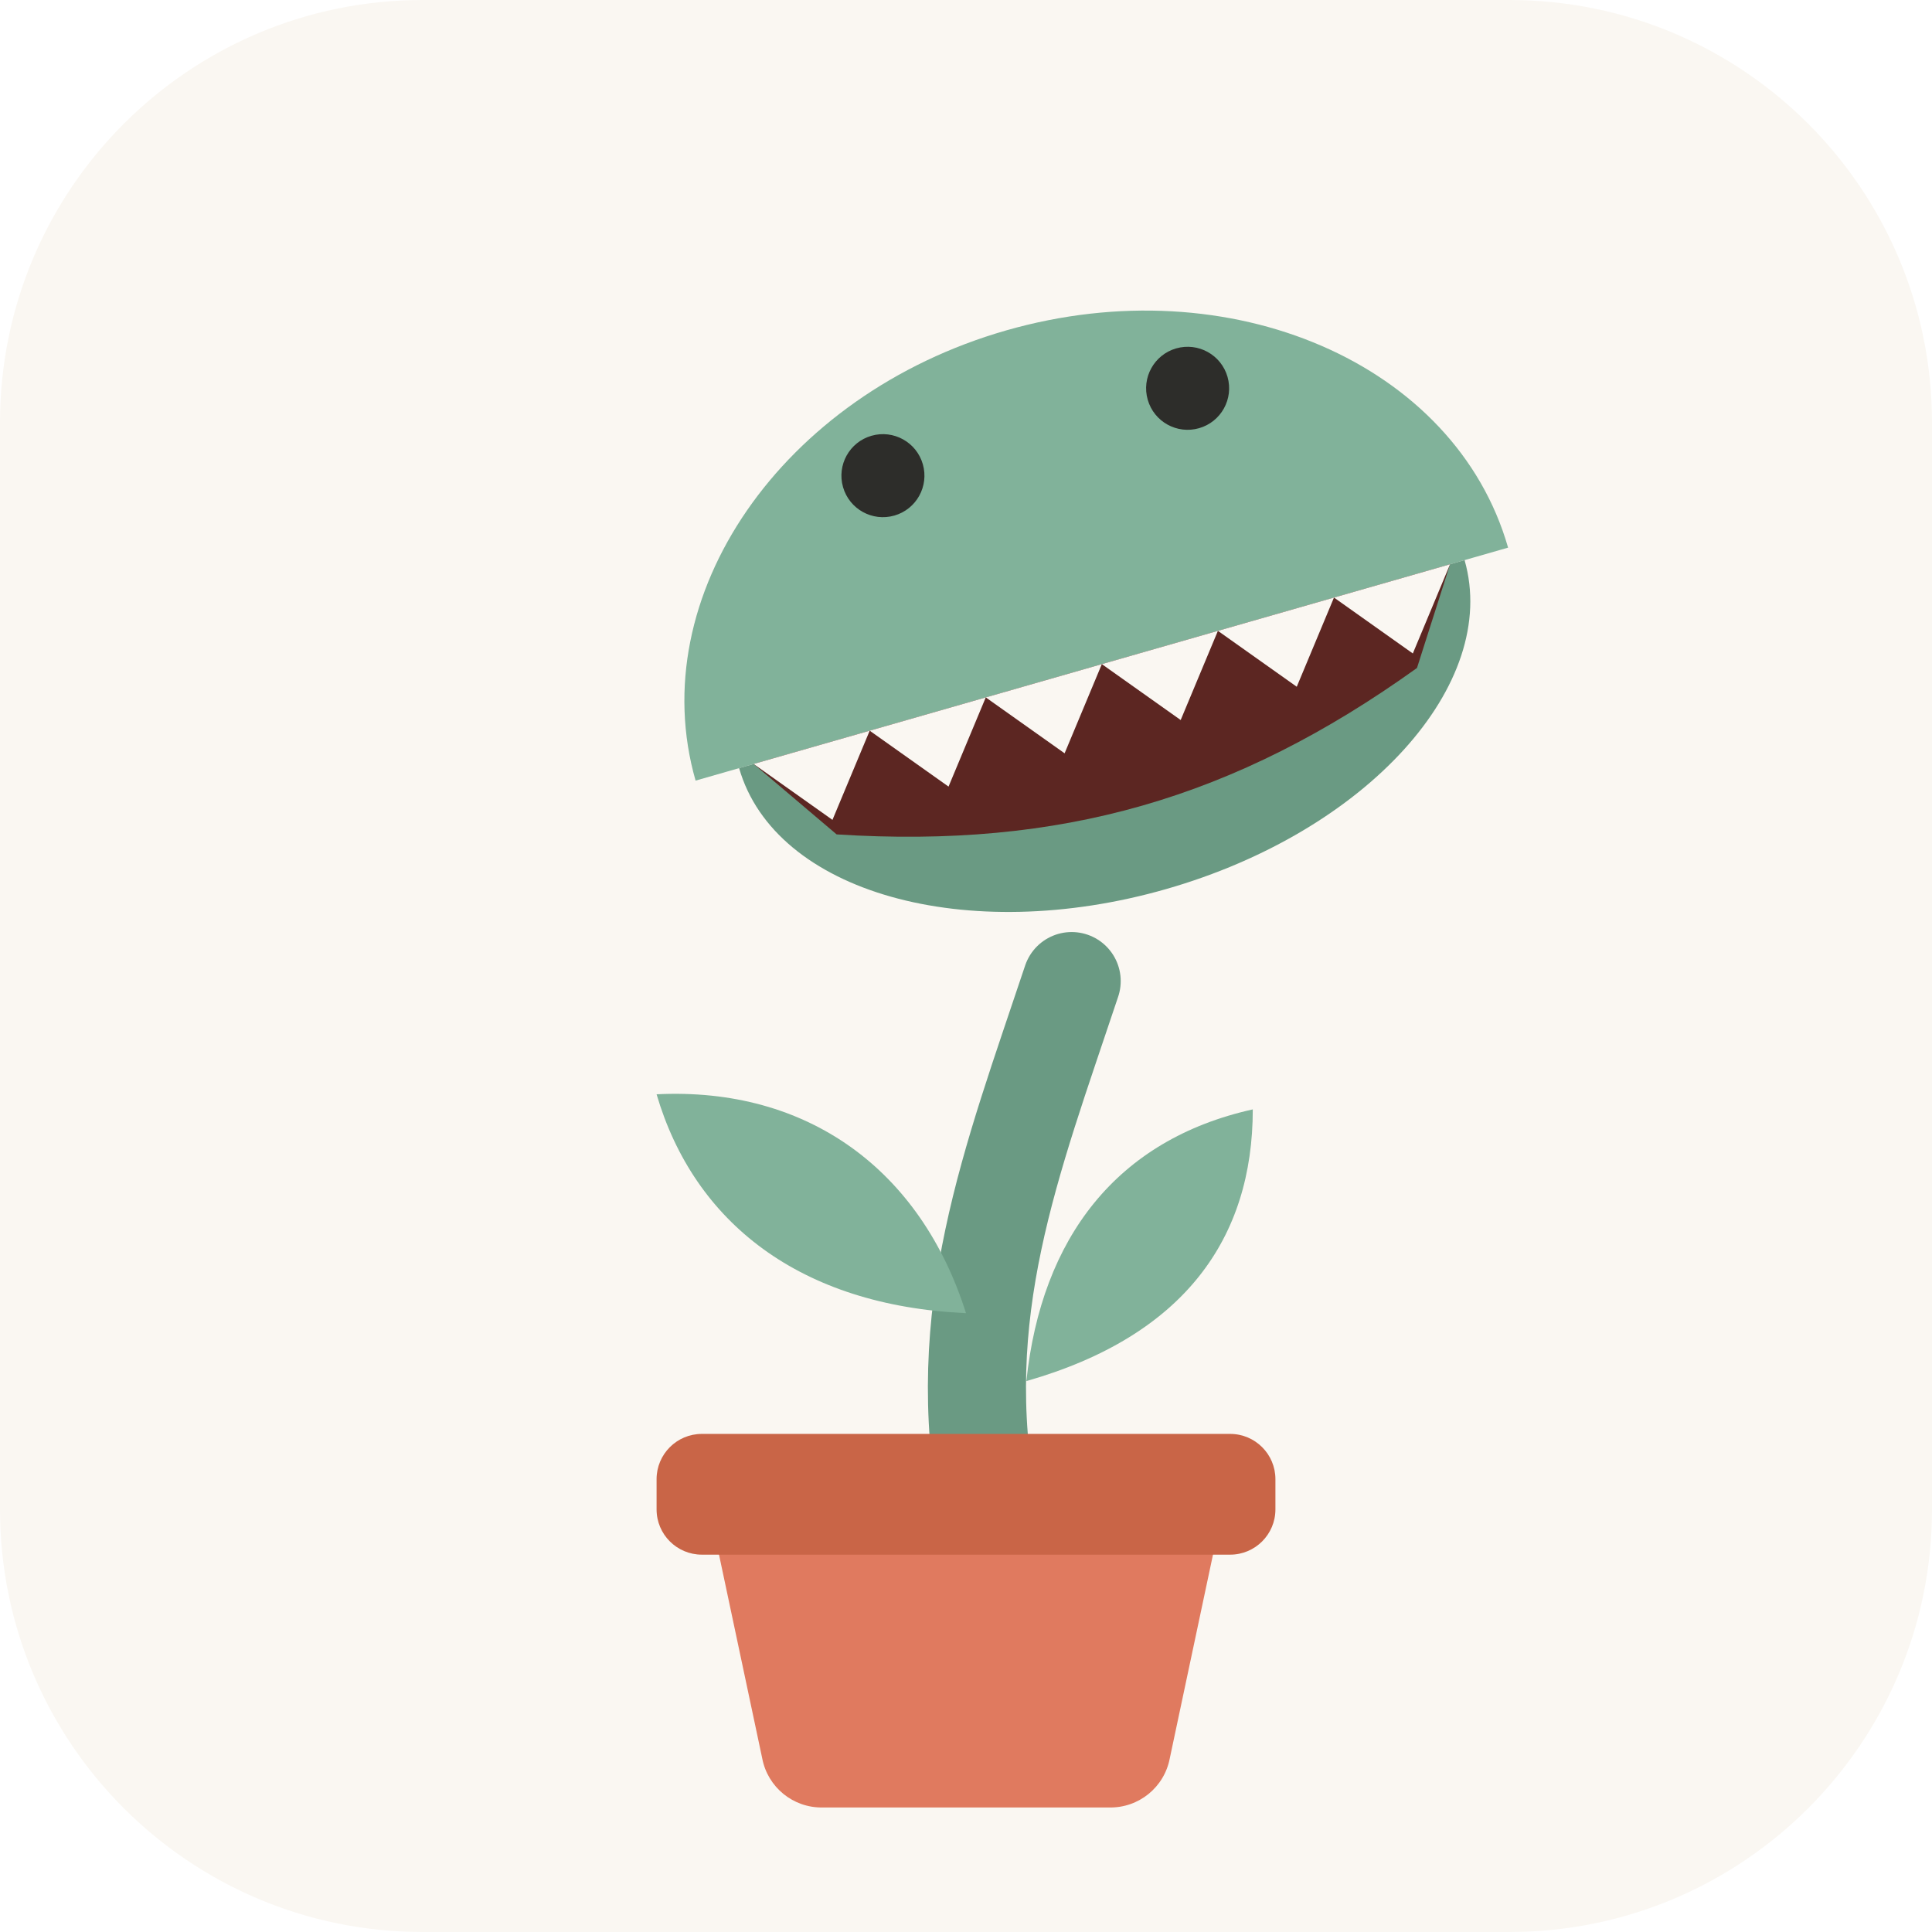
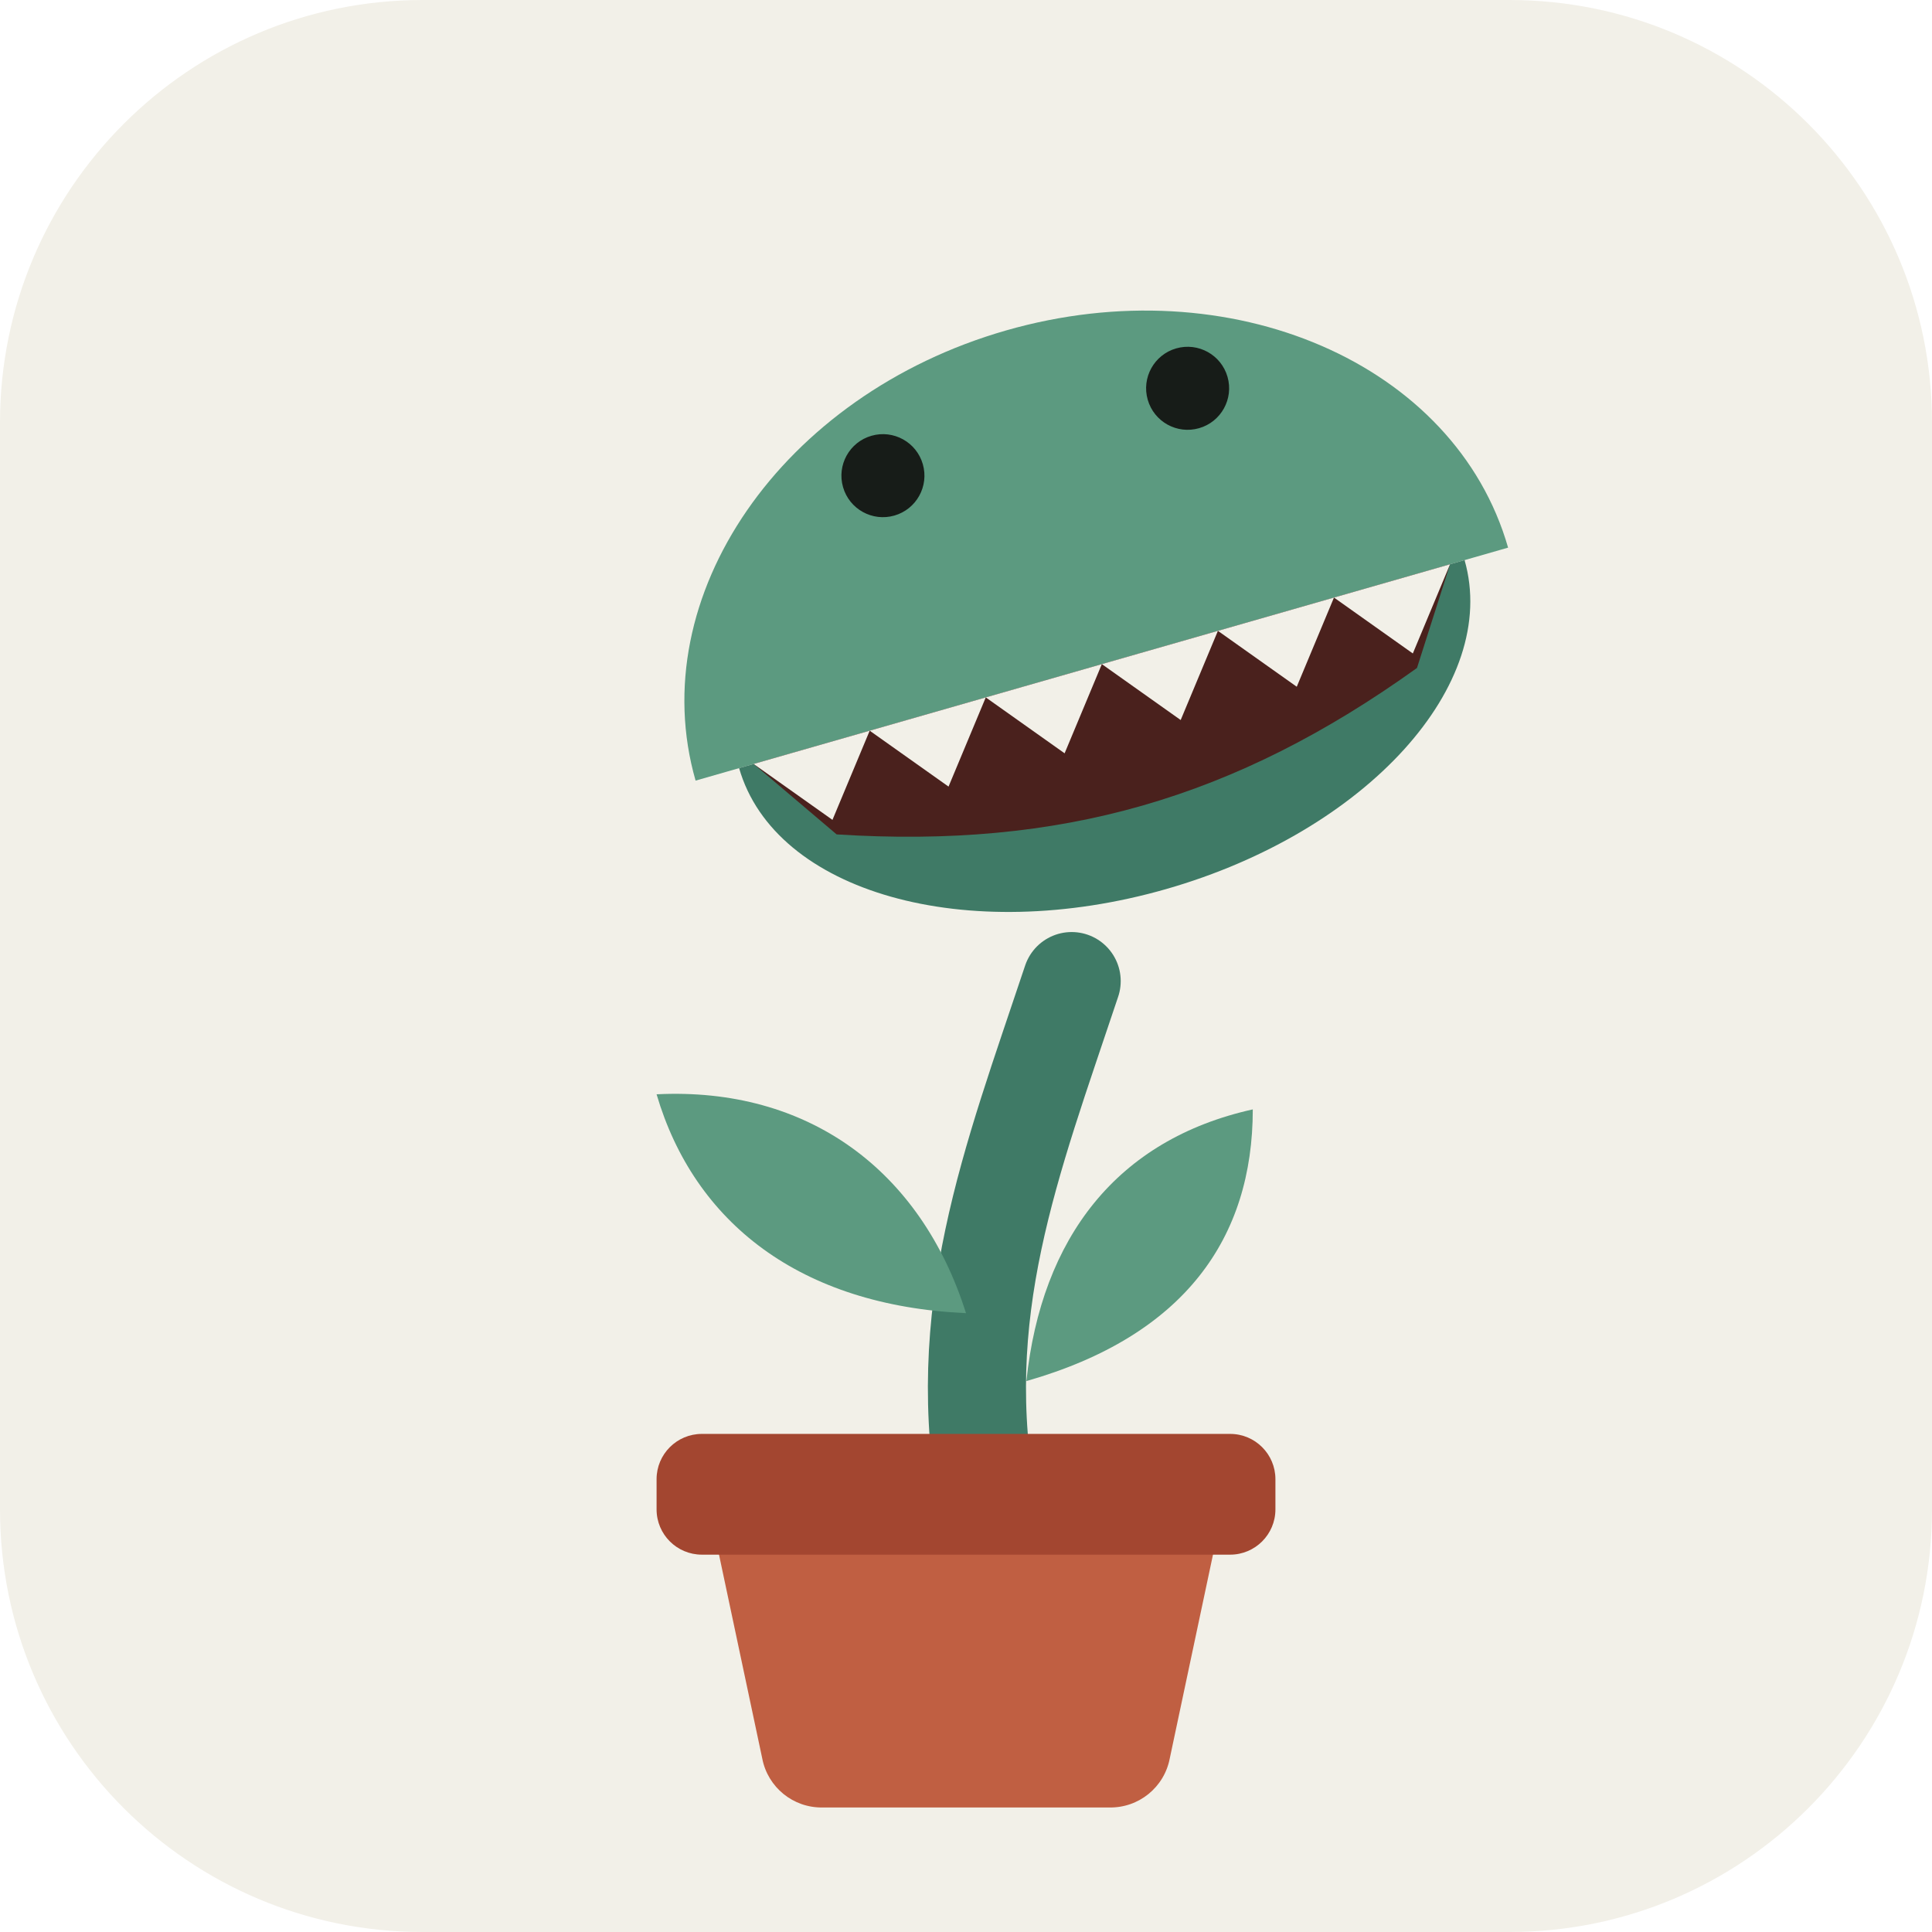
<svg xmlns="http://www.w3.org/2000/svg" viewBox="0 0 512 512">
-   <rect width="512" height="512" rx="112" fill="#FAF7F2" />
-   <path d="M262 400c-10-52 6-92 22-140" stroke="#6A9A83" stroke-width="26" fill="none" stroke-linecap="round" />
-   <path d="M256 348c-44-2-72-24-82-58 40-2 70 20 82 58z" fill="#81B29A" />
-   <path d="M272 366c42-12 60-38 60-72-36 8-56 34-60 72z" fill="#81B29A" />
+   <rect width="512" height="512" rx="112" fill="#F2F0E8" />
+   <path d="M262 400c-10-52 6-92 22-140" stroke="#3F7A66" stroke-width="26" fill="none" stroke-linecap="round" />
+   <path d="M256 348c-44-2-72-24-82-58 40-2 70 20 82 58z" fill="#5C9A80" />
+   <path d="M272 366c42-12 60-38 60-72-36 8-56 34-60 72z" fill="#5C9A80" />
  <g transform="rotate(-16 292 176)">
-     <path d="M180 176a112 92 0 0 1 224 0z" fill="#81B29A" />
-     <path d="M192 176a100 62 0 0 0 200 0z" fill="#6A9A83" />
-     <path d="M196 176h192l-16 24c-56 20-104 20-160 0z" fill="#5C2622" />
-     <path d="M196 176l16 20 16-20 16 20 16-20 16 20 16-20 16 20 16-20 16 20 16-20 16 20 16-20z" fill="#FAF7F2" />
-     <circle cx="250" cy="112" r="11" fill="#2D2D2A" />
-     <circle cx="334" cy="112" r="11" fill="#2D2D2A" />
+     <path d="M180 176a112 92 0 0 1 224 0z" fill="#5C9A80" />
+     <path d="M192 176a100 62 0 0 0 200 0z" fill="#3F7A66" />
+     <path d="M196 176h192l-16 24c-56 20-104 20-160 0z" fill="#4A211D" />
+     <path d="M196 176l16 20 16-20 16 20 16-20 16 20 16-20 16 20 16-20 16 20 16-20 16 20 16-20z" fill="#F2F0E8" />
+     <circle cx="250" cy="112" r="11" fill="#171C18" />
+     <circle cx="334" cy="112" r="11" fill="#171C18" />
  </g>
-   <path d="M188 400h136l-14 66a16 16 0 0 1-16 13h-76a16 16 0 0 1-16-13z" fill="#E07A5F" />
-   <rect x="174" y="380" width="164" height="32" rx="12" fill="#C96547" />
+   <path d="M188 400h136l-14 66a16 16 0 0 1-16 13h-76a16 16 0 0 1-16-13z" fill="#C05F42" />
+   <rect x="174" y="380" width="164" height="32" rx="12" fill="#A34630" />
</svg>
